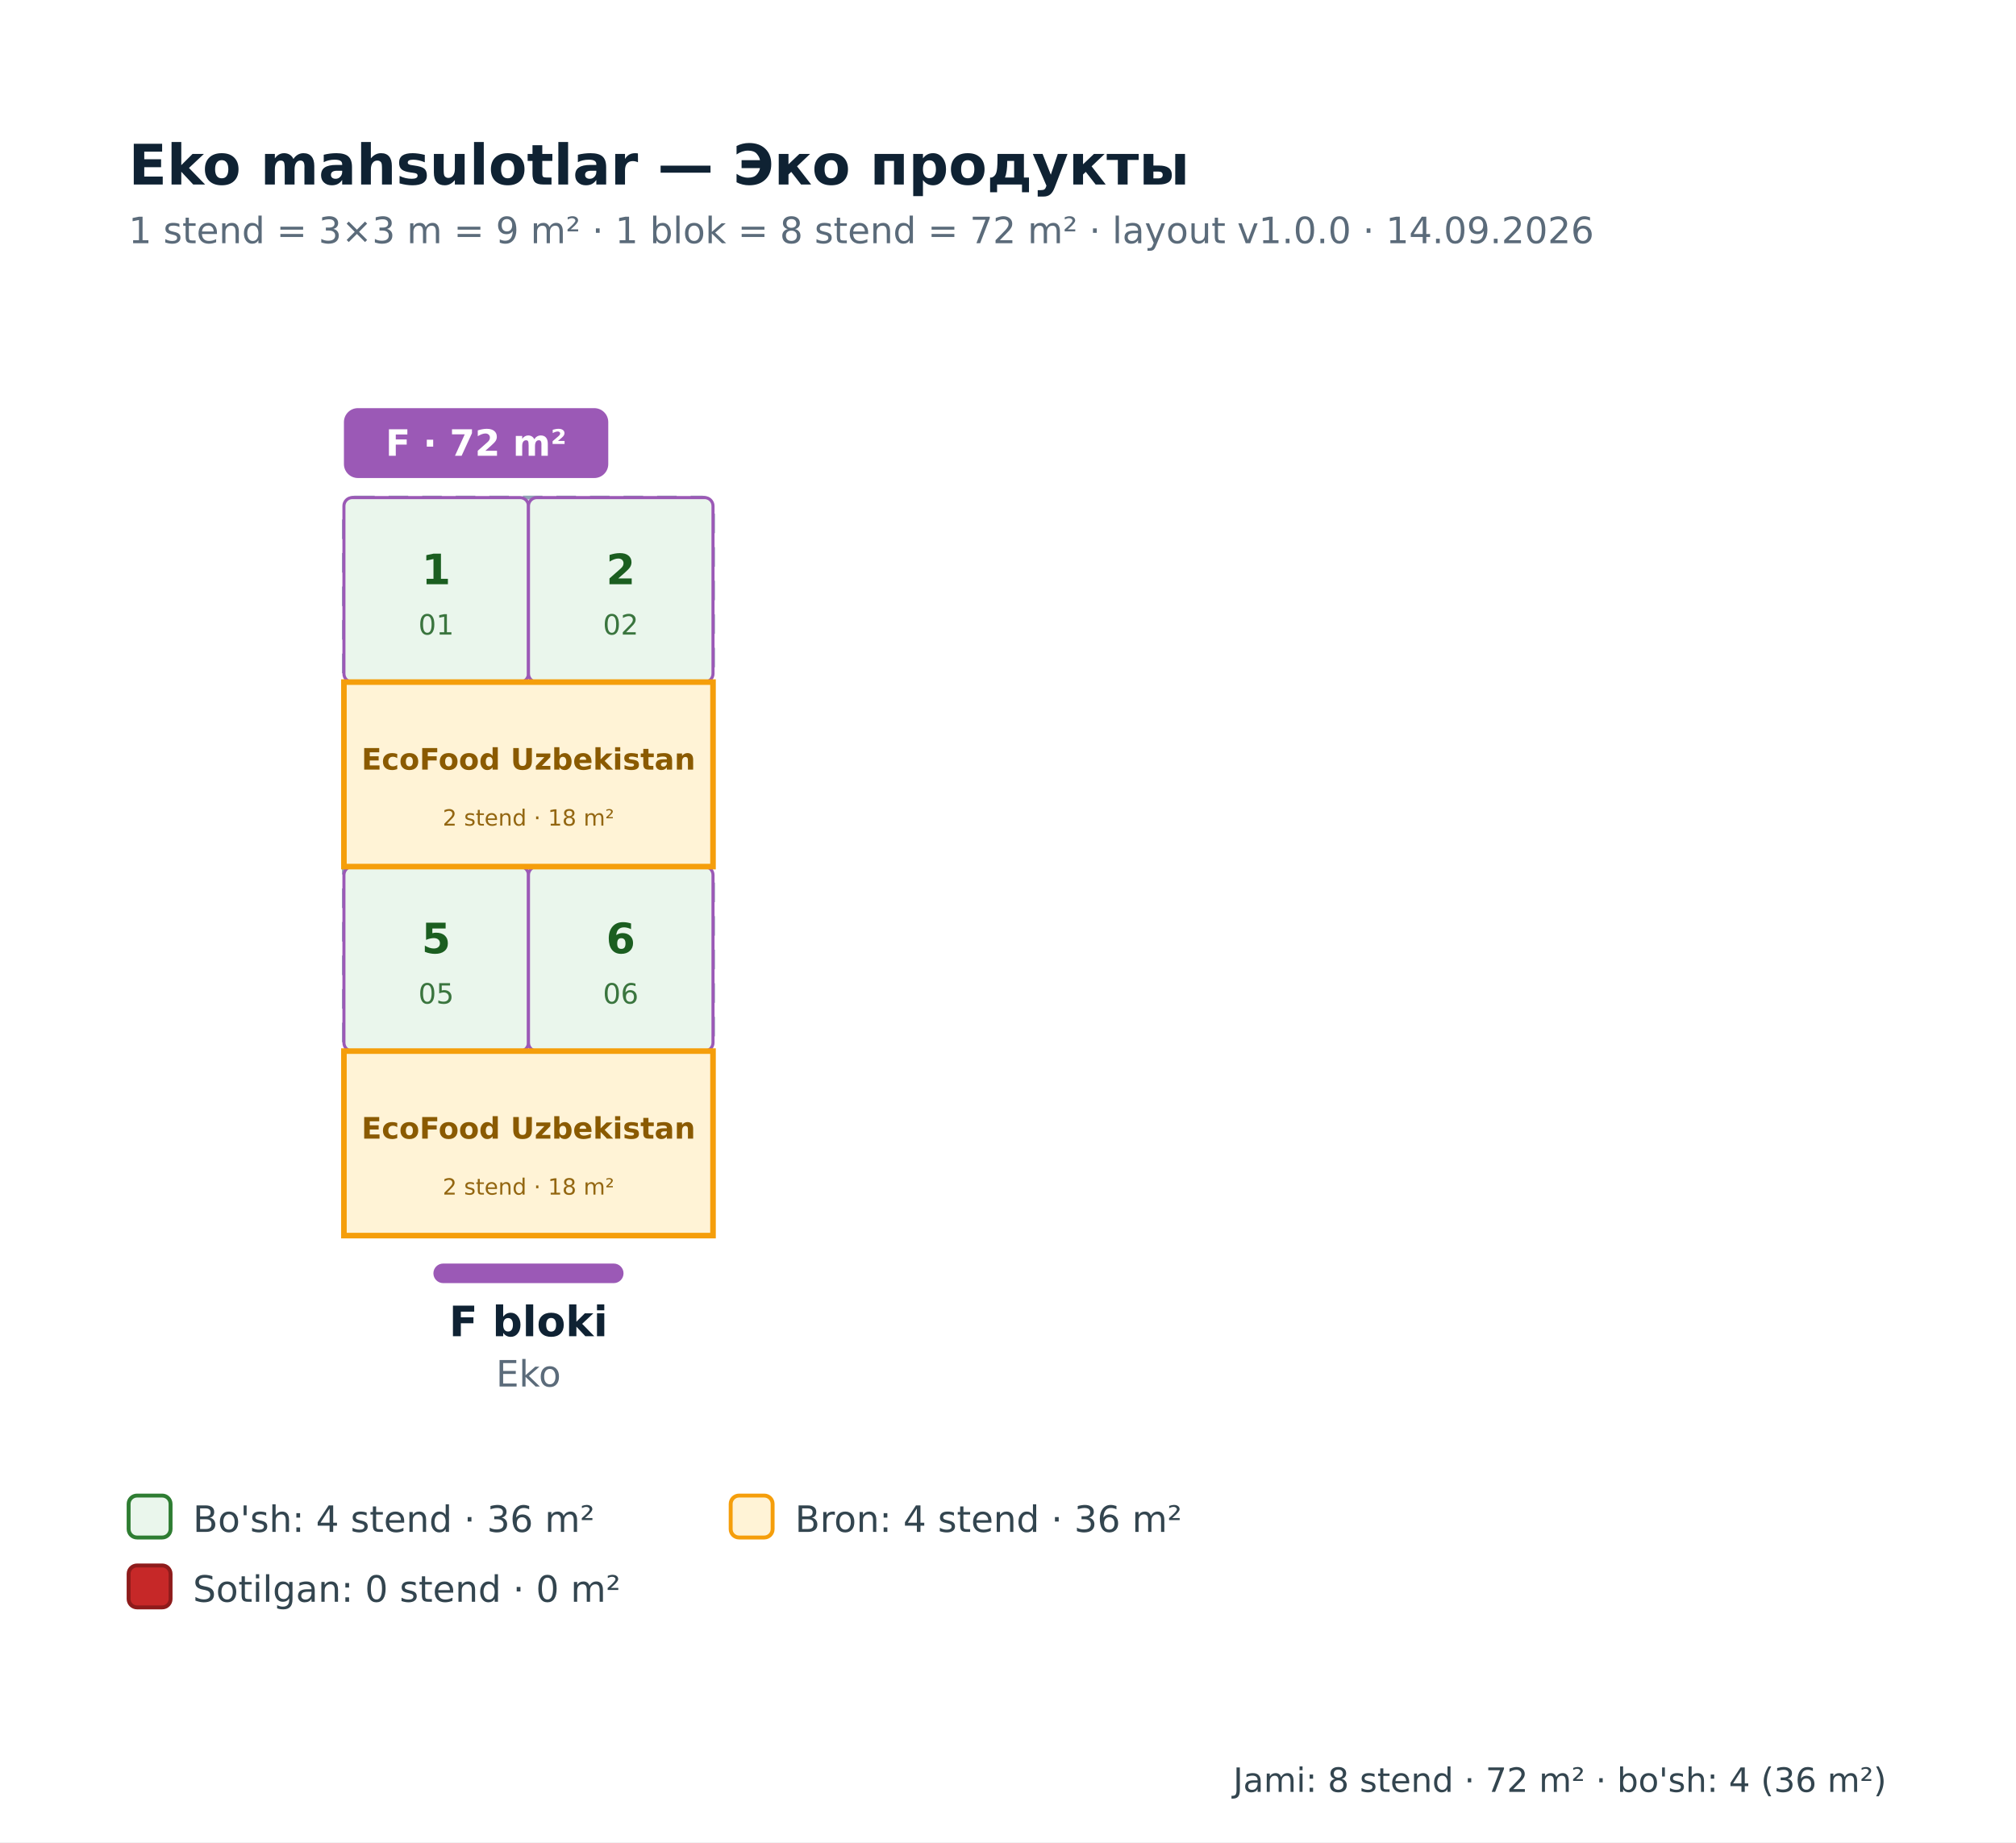
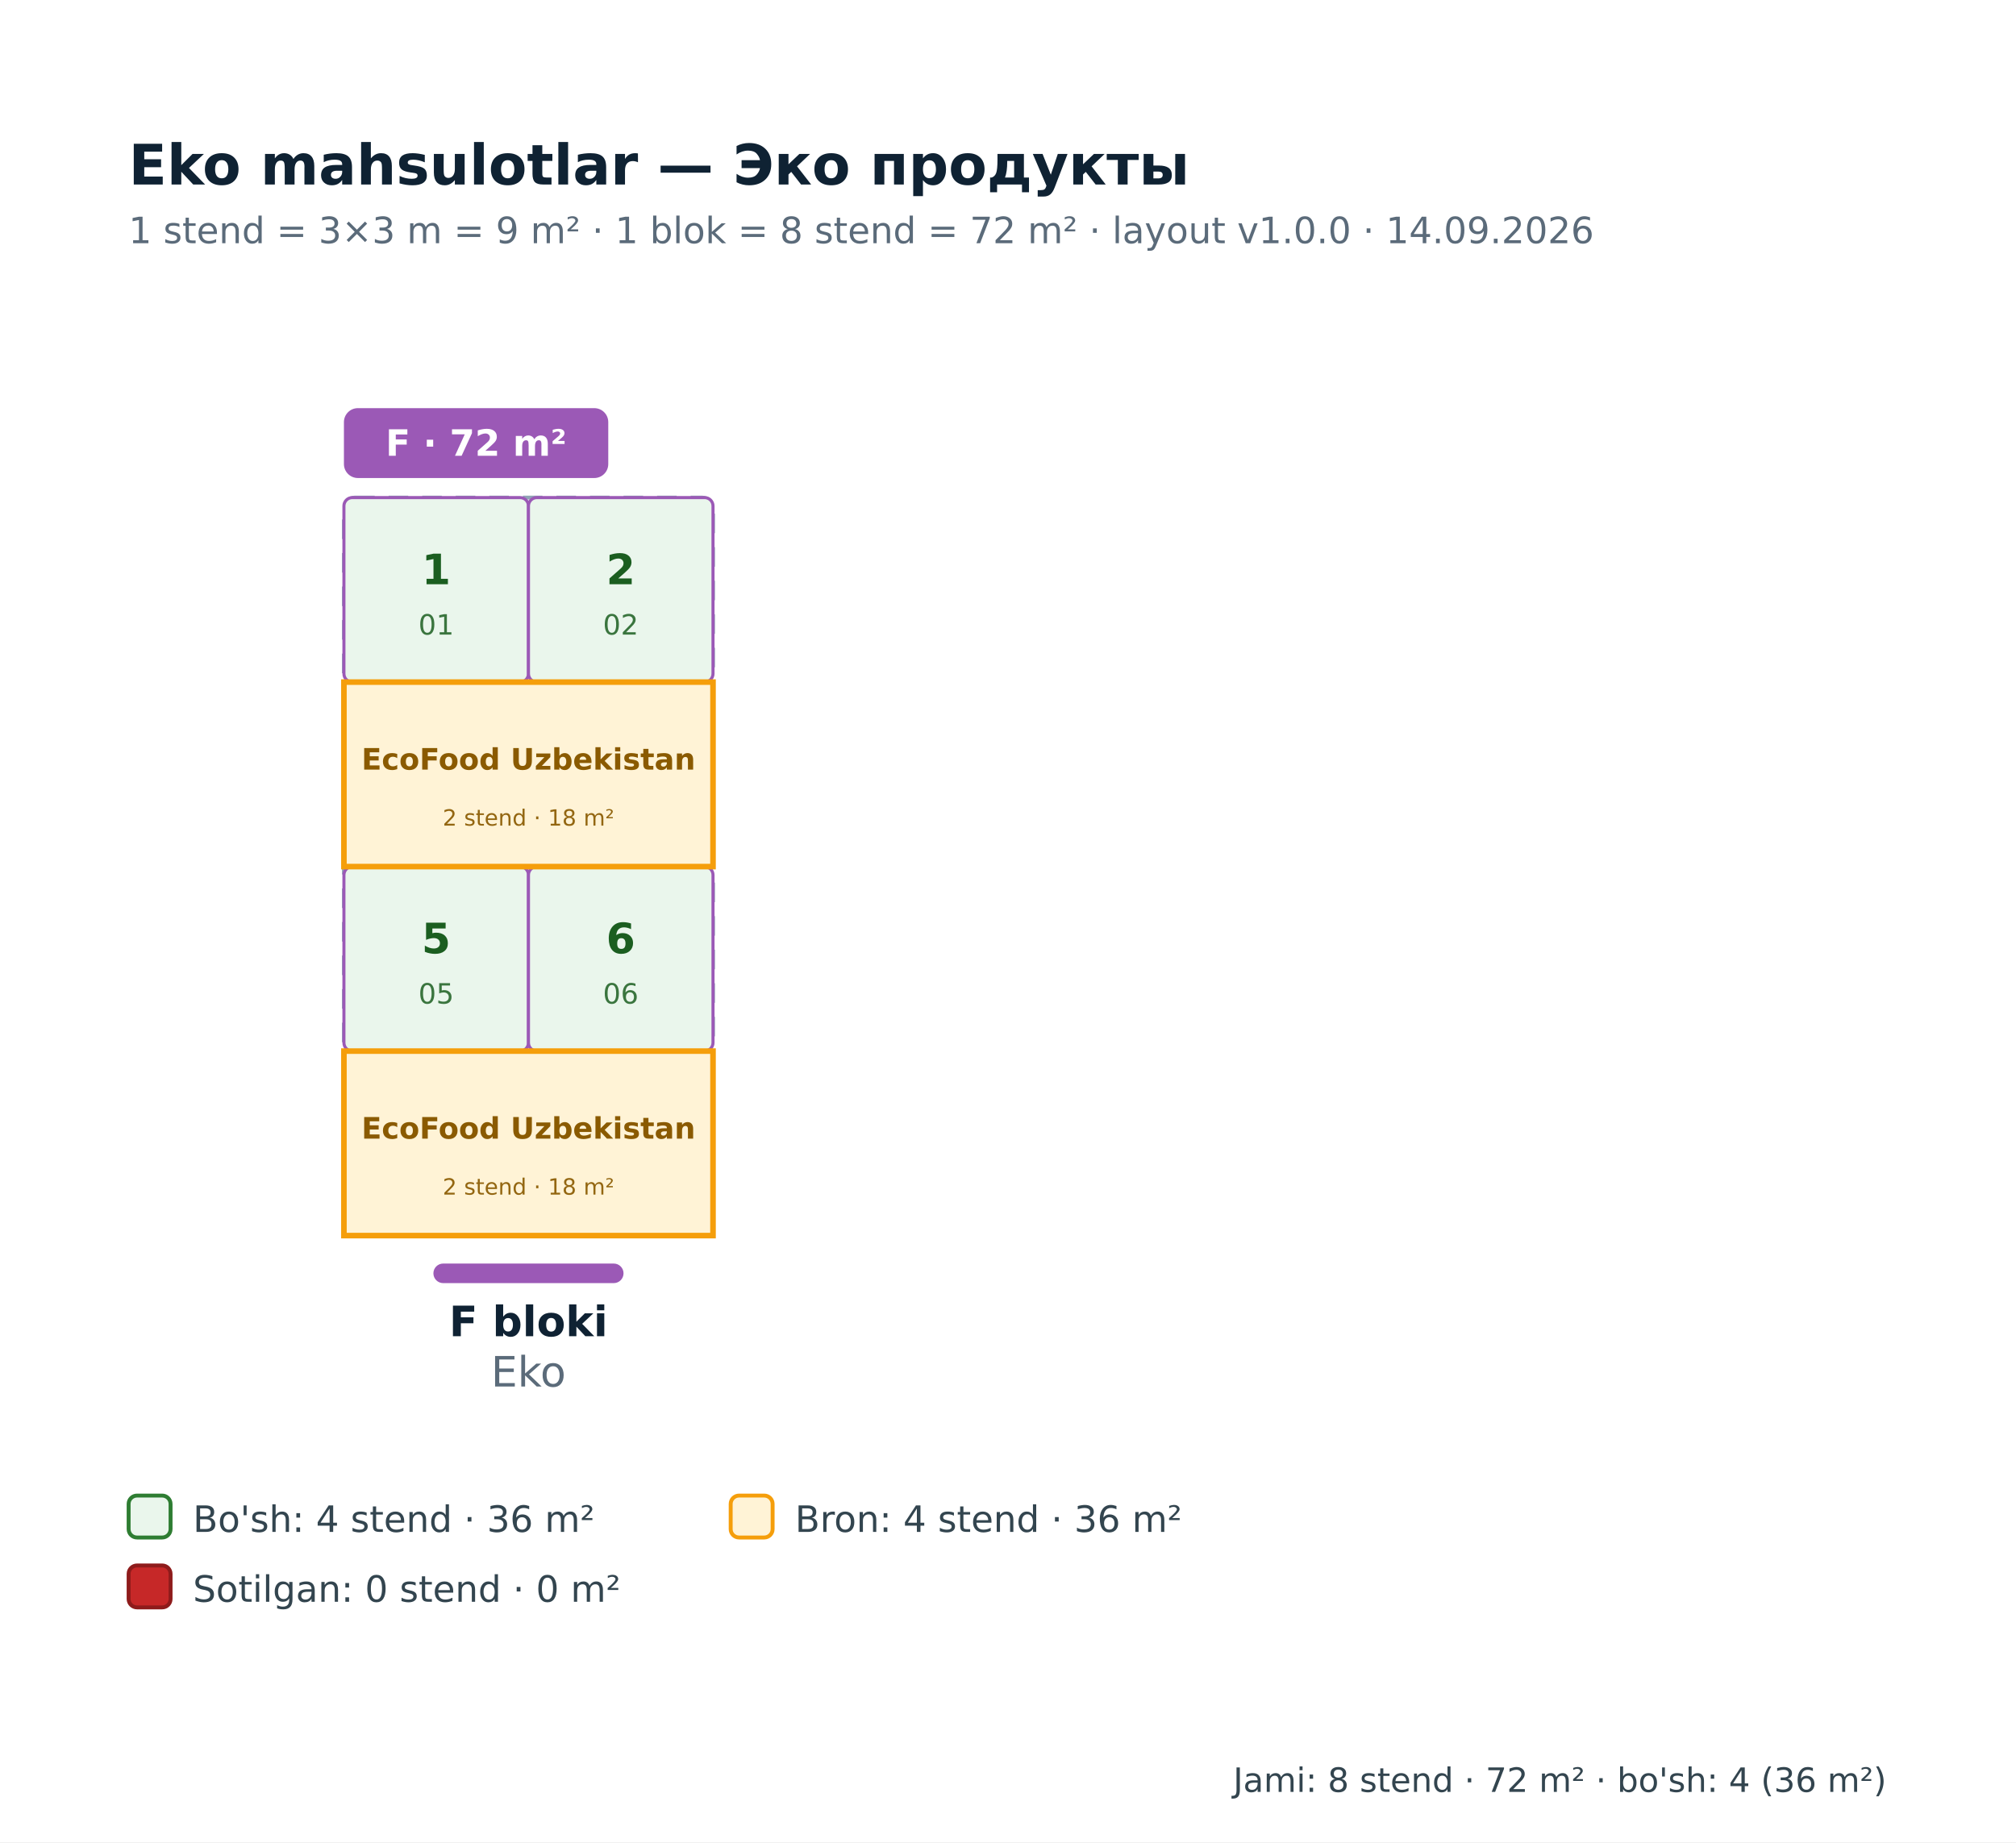
<svg xmlns="http://www.w3.org/2000/svg" width="721" height="659" viewBox="0 0 721 659" font-family="DejaVu Sans, Helvetica, Arial, sans-serif">
  <rect width="721" height="659" fill="#ffffff" />
  <text x="46" y="66" font-size="20" font-weight="bold" fill="#0f2233">Eko mahsulotlar — Эко продукты</text>
  <text x="46" y="87" font-size="13" fill="#5b6b7a">1 stend = 3×3 m = 9 m² · 1 blok = 8 stend = 72 m² · layout v1.0.0 · 14.09.2026</text>
  <rect x="123.00" y="178.00" width="132.00" height="264.00" fill="none" stroke="#90a4b5" stroke-width="1.4" stroke-dasharray="7 5" rx="4" />
  <rect x="123.00" y="146.00" width="94.54" height="25" rx="5" fill="#9B59B6" />
  <text x="170.27" y="163.05" font-size="13" font-weight="bold" fill="#ffffff" text-anchor="middle">F · 72 m²</text>
  <rect x="123.00" y="178.00" width="66.00" height="66.00" rx="3" fill="#eaf6ec" stroke="#9B59B6" stroke-width="1.1" />
  <text x="156.00" y="209.00" font-size="15.00" font-weight="bold" fill="#1b5e20" text-anchor="middle">1</text>
  <text x="156.00" y="227.00" font-size="10" fill="#1b5e20" text-anchor="middle" opacity="0.85">01</text>
  <rect x="189.00" y="178.00" width="66.00" height="66.00" rx="3" fill="#eaf6ec" stroke="#9B59B6" stroke-width="1.1" />
  <text x="222.00" y="209.00" font-size="15.00" font-weight="bold" fill="#1b5e20" text-anchor="middle">2</text>
  <text x="222.00" y="227.00" font-size="10" fill="#1b5e20" text-anchor="middle" opacity="0.85">02</text>
  <rect x="123.00" y="310.00" width="66.00" height="66.00" rx="3" fill="#eaf6ec" stroke="#9B59B6" stroke-width="1.1" />
  <text x="156.00" y="341.00" font-size="15.00" font-weight="bold" fill="#1b5e20" text-anchor="middle">5</text>
  <text x="156.00" y="359.00" font-size="10" fill="#1b5e20" text-anchor="middle" opacity="0.85">05</text>
  <rect x="189.00" y="310.00" width="66.00" height="66.00" rx="3" fill="#eaf6ec" stroke="#9B59B6" stroke-width="1.1" />
  <text x="222.00" y="341.00" font-size="15.00" font-weight="bold" fill="#1b5e20" text-anchor="middle">6</text>
  <text x="222.00" y="359.00" font-size="10" fill="#1b5e20" text-anchor="middle" opacity="0.85">06</text>
  <rect x="155.00" y="452.00" width="68" height="7" rx="3.5" fill="#9B59B6" />
-   <text x="189.00" y="478.00" font-size="15" font-weight="bold" fill="#0f2233" text-anchor="middle">F bloki</text>
-   <text x="189.00" y="496.00" font-size="13" fill="#5b6b7a" text-anchor="middle">Eko</text>
+   <text x="189.00" y="478.00" font-size="15.00" font-weight="bold" fill="#0f2233" text-anchor="middle">F bloki</text>
+   <text x="189.00" y="496.00" font-size="15.00" fill="#5b6b7a" text-anchor="middle">Eko</text>
  <path d="M123 244L189 244L255 244L255 310L189 310L123 310Z" fill="#fff3d6" stroke="#f59e0b" stroke-width="2" />
  <text x="189.00" y="275.31" font-size="10.57" font-weight="bold" fill="#8a5a00" text-anchor="middle">EcoFood Uzbekistan</text>
  <text x="189.00" y="295.34" font-size="8.00" fill="#8a5a00" text-anchor="middle" opacity="0.92">2 stend · 18 m²</text>
  <path d="M123 376L189 376L255 376L255 442L189 442L123 442Z" fill="#fff3d6" stroke="#f59e0b" stroke-width="2" />
  <text x="189.00" y="407.31" font-size="10.57" font-weight="bold" fill="#8a5a00" text-anchor="middle">EcoFood Uzbekistan</text>
  <text x="189.00" y="427.34" font-size="8.00" fill="#8a5a00" text-anchor="middle" opacity="0.92">2 stend · 18 m²</text>
  <rect x="46.00" y="535.00" width="15" height="15" rx="3" fill="#eaf6ec" stroke="#2e7d32" stroke-width="1.4" />
  <text x="69.00" y="548.00" font-size="13" fill="#33454f">Bo'sh: 4 stend · 36 m²</text>
  <rect x="261.32" y="535.00" width="15" height="15" rx="3" fill="#fff3d6" stroke="#f59e0b" stroke-width="1.4" />
  <text x="284.32" y="548.00" font-size="13" fill="#33454f">Bron: 4 stend · 36 m²</text>
  <rect x="46.00" y="560.00" width="15" height="15" rx="3" fill="#c62828" stroke="#8e1b1b" stroke-width="1.4" />
  <text x="69.00" y="573.00" font-size="13" fill="#33454f">Sotilgan: 0 stend · 0 m²</text>
  <text x="674.68" y="641" font-size="12" fill="#33454f" text-anchor="end">Jami: 8 stend · 72 m² · bo'sh: 4 (36 m²)</text>
</svg>
